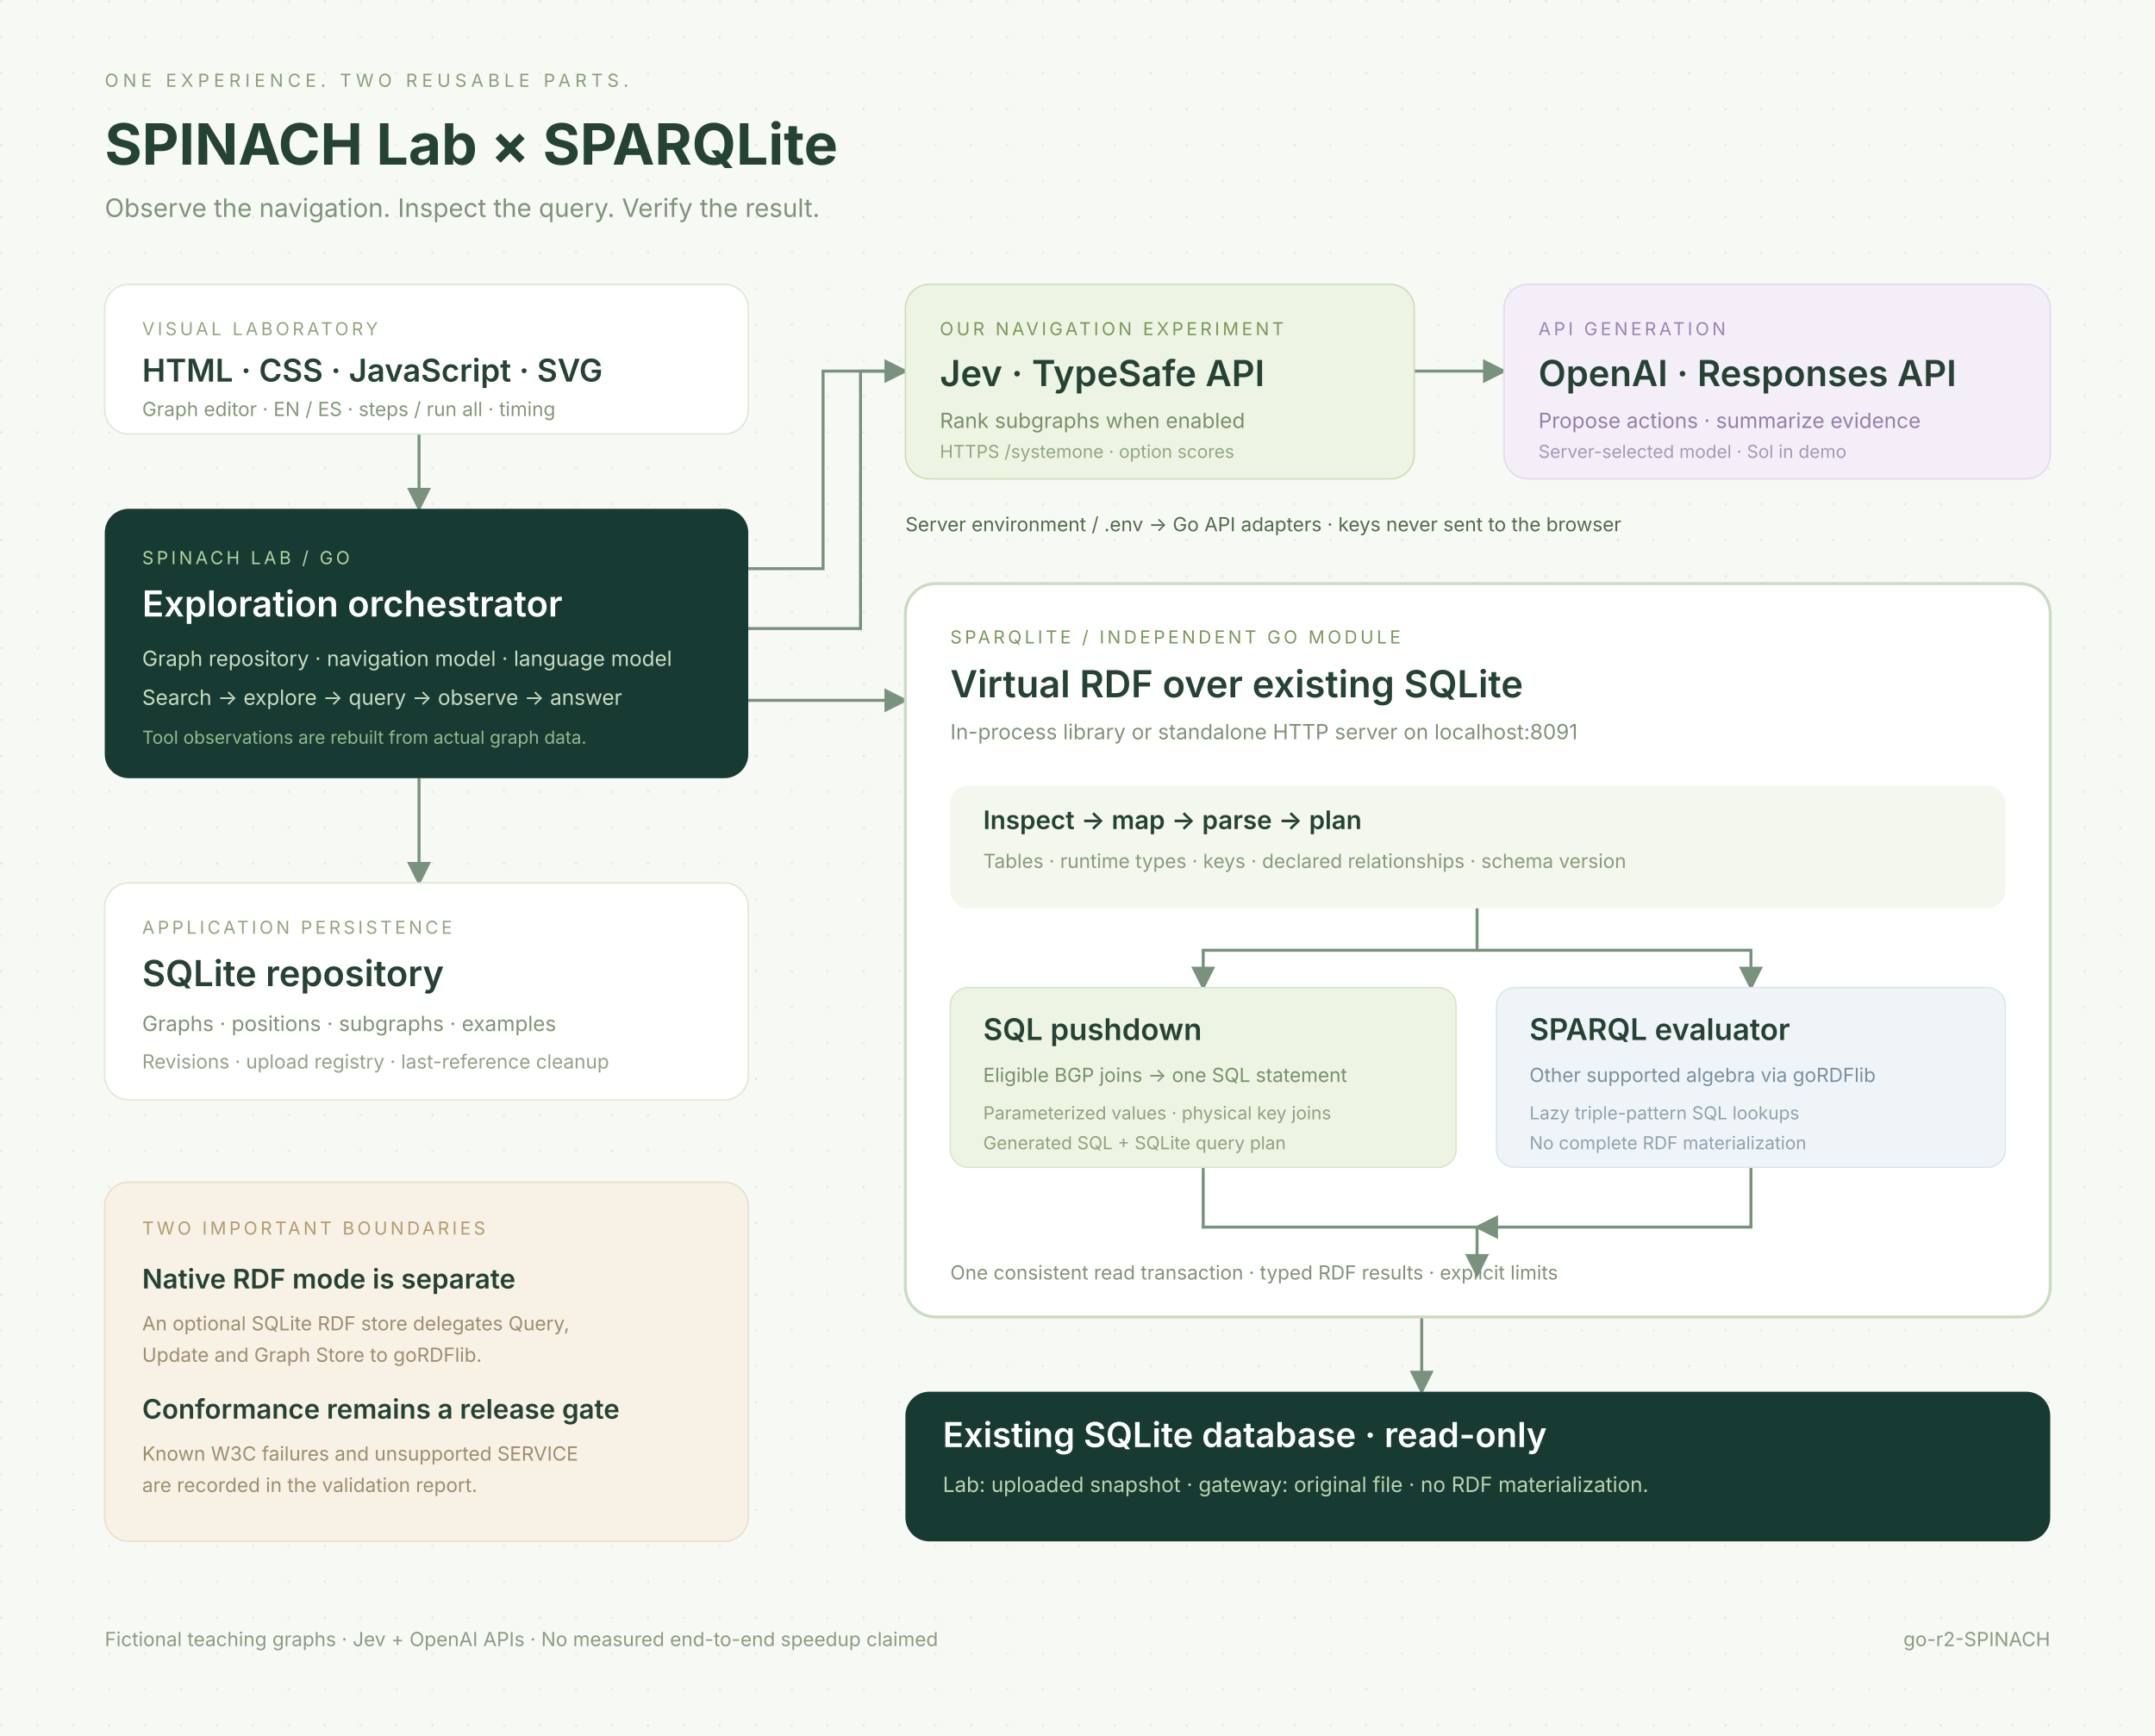
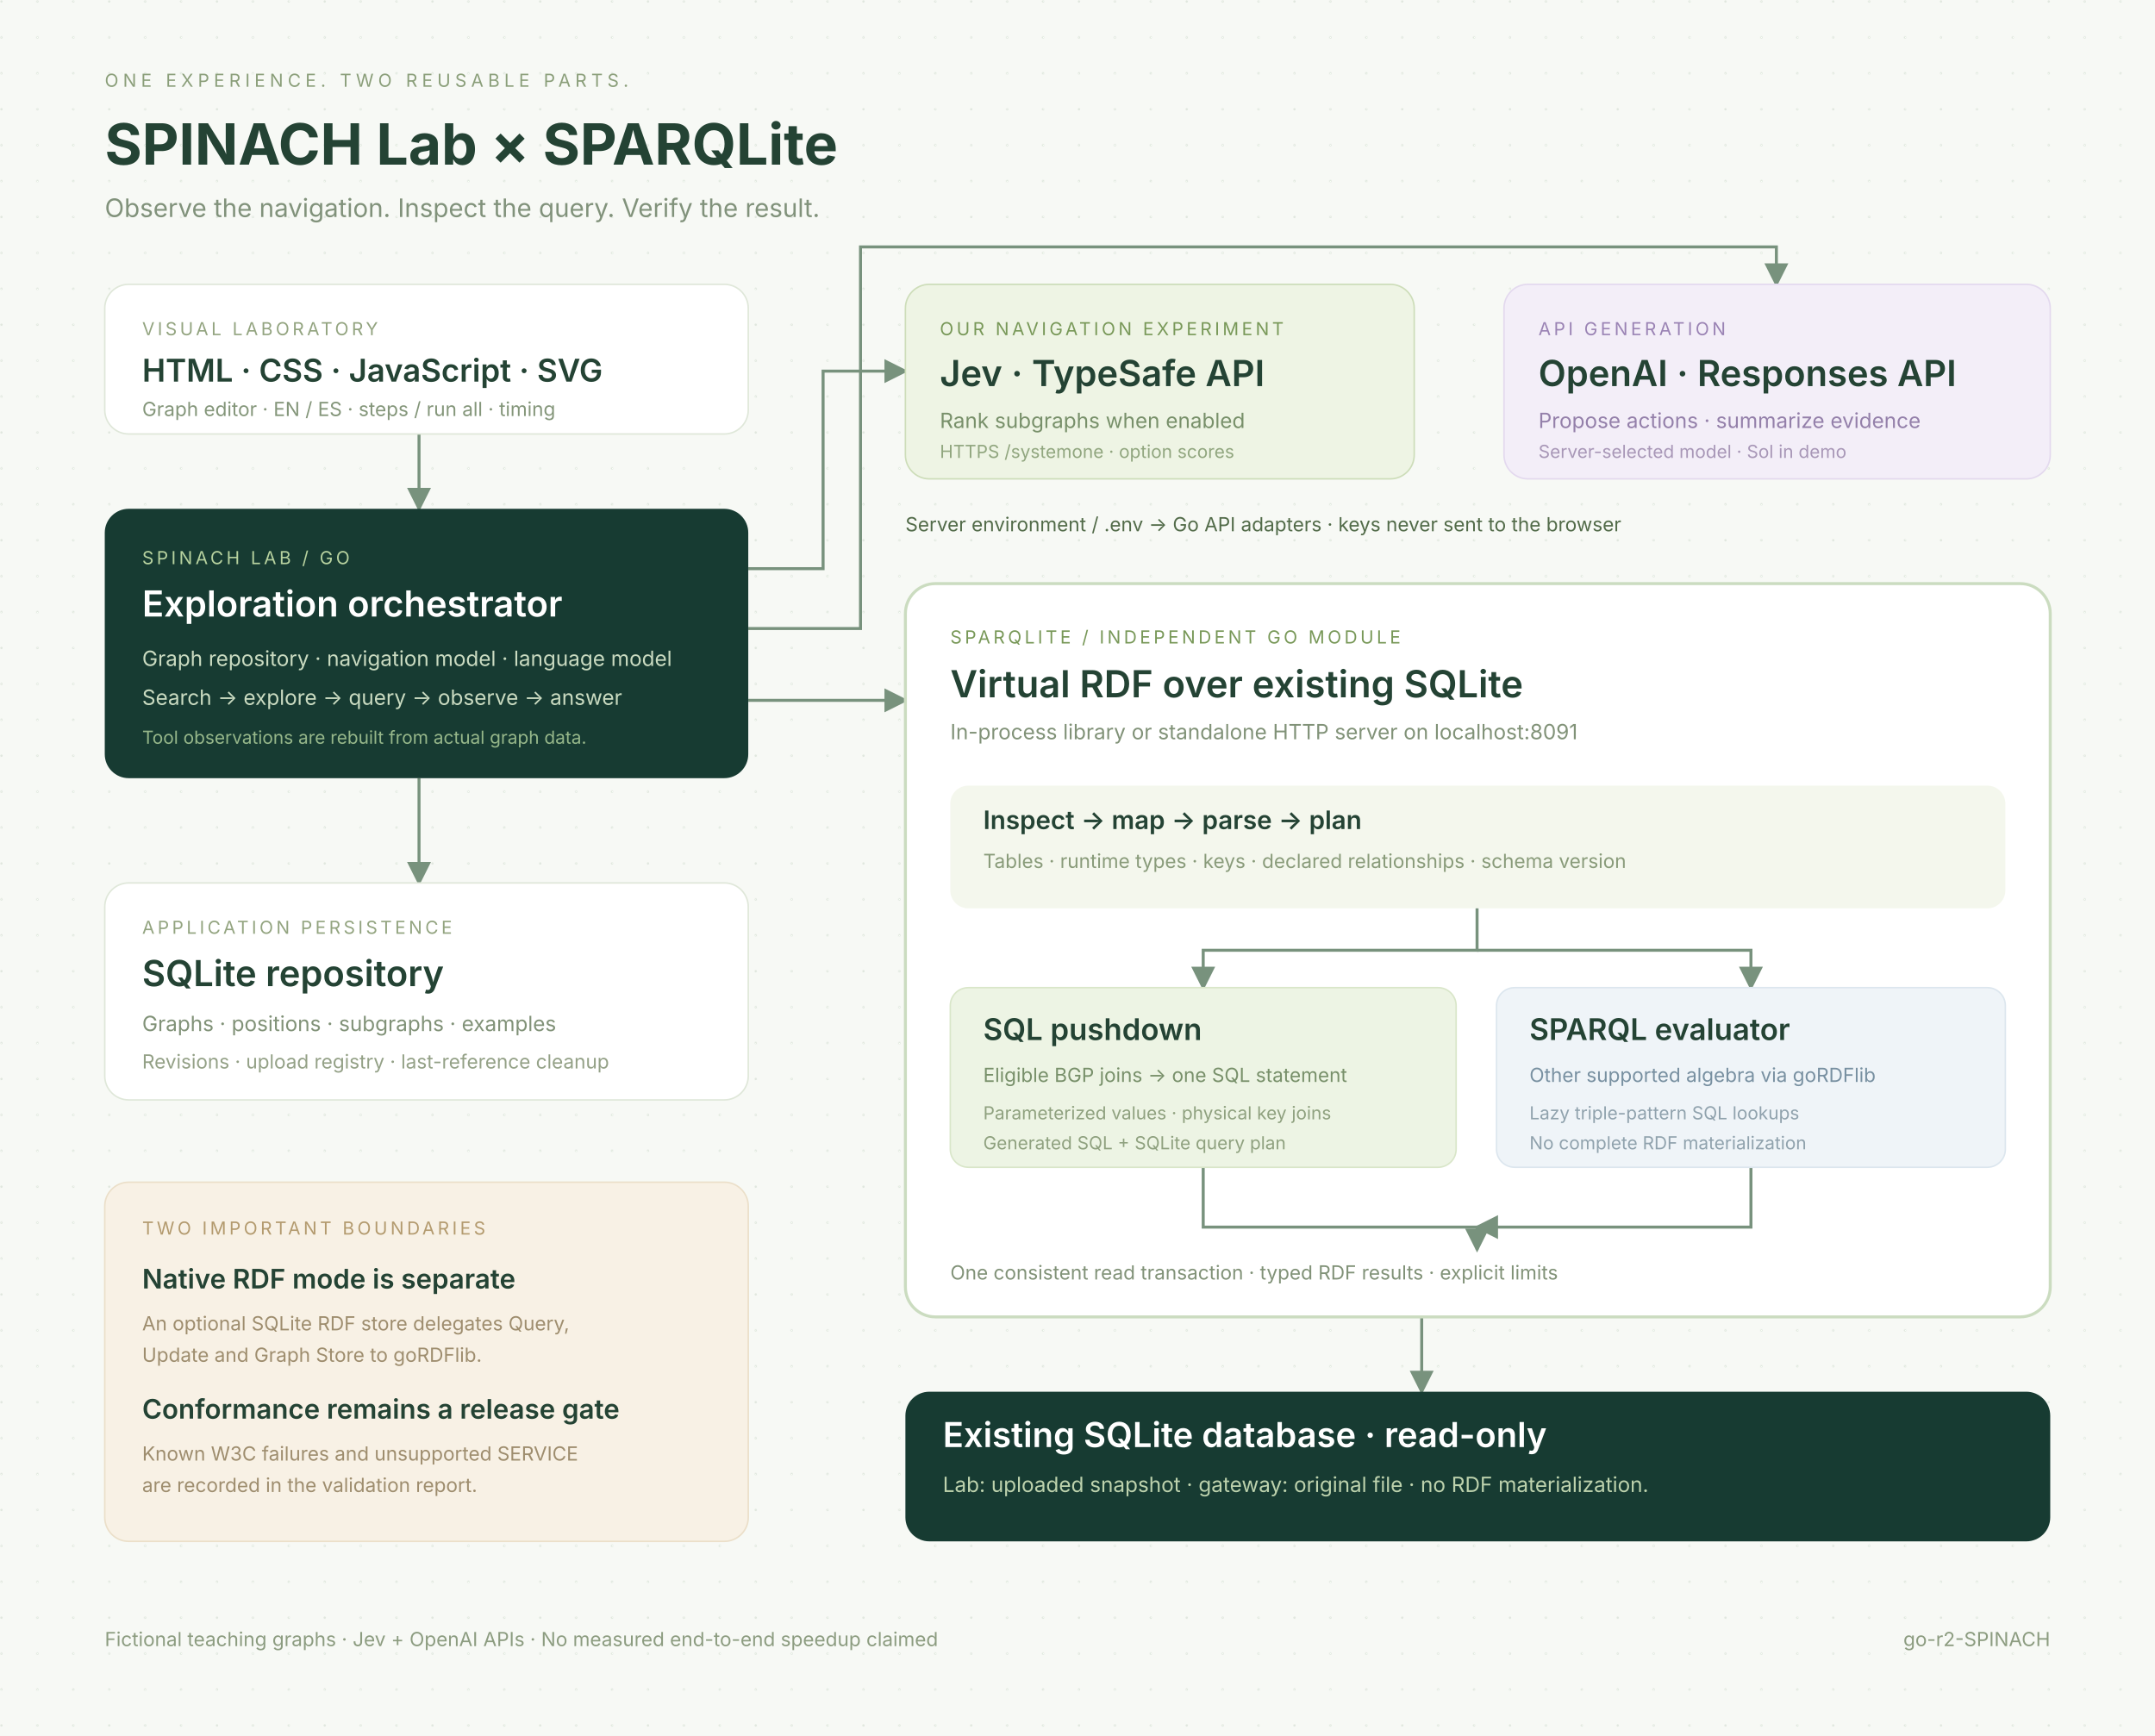
<svg xmlns="http://www.w3.org/2000/svg" width="1440" height="1160" viewBox="0 0 1440 1160" role="img" aria-labelledby="title desc">
  <defs>
    <marker id="a" markerWidth="8" markerHeight="8" refX="7" refY="4" orient="auto-start-reverse">
      <path d="M0 0 8 4 0 8" fill="#78927d" />
    </marker>
    <pattern id="grid" width="24" height="24" patternUnits="userSpaceOnUse">
      <circle cx="1" cy="1" r=".8" fill="#e1e8df" />
    </pattern>
  </defs>
  <rect width="1440" height="1160" fill="#f7f9f5" />
  <rect width="1440" height="1160" fill="url(#grid)" />
  <g font-family="Inter,Arial,sans-serif" fill="#244334">
    <text x="70" y="58" font-size="12" letter-spacing="3" fill="#8a9e79">ONE EXPERIENCE. TWO REUSABLE PARTS.</text>
    <text x="70" y="110" font-size="38" font-weight="650">SPINACH Lab × SPARQLite</text>
    <text x="70" y="145" font-size="17" fill="#81927b">Observe the navigation. Inspect the query. Verify the result.</text>
    <g stroke="#78927d" stroke-width="2" fill="none" marker-end="url(#a)">
      <path d="M280 290V340" />
      <path d="M500 380H550V248H605" />
-       <path d="M500 420H575V248H1005" />
+       <path d="M500 420H575V165H1187V190" />
      <path d="M500 468H605" />
      <path d="M280 520V590" />
      <path d="M950 880V930" />
    </g>
    <rect x="70" y="190" width="430" height="100" rx="16" fill="white" stroke="#dfe7d9" />
    <text x="95" y="224" font-size="12" letter-spacing="2" fill="#93a480">VISUAL LABORATORY</text>
    <text x="95" y="255" font-size="21" font-weight="600">HTML · CSS · JavaScript · SVG</text>
    <text x="95" y="278" font-size="13" fill="#84967a">Graph editor · EN / ES · steps / run all · timing</text>
    <rect x="70" y="340" width="430" height="180" rx="16" fill="#173b32" />
    <text x="95" y="377" font-size="12" letter-spacing="2" fill="#b7d29f">SPINACH LAB / GO</text>
    <text x="95" y="412" font-size="24" fill="white" font-weight="600">Exploration orchestrator</text>
    <text x="95" y="445" font-size="14" fill="#cadbc1">Graph repository · navigation model · language model</text>
    <text x="95" y="471" font-size="14" fill="#cadbc1">Search → explore → query → observe → answer</text>
    <text x="95" y="497" font-size="12" fill="#96b78a">Tool observations are rebuilt from actual graph data.</text>
    <rect x="605" y="190" width="340" height="130" rx="16" fill="#eef4e4" stroke="#cdddb9" />
    <text x="628" y="224" font-size="12" letter-spacing="2" fill="#789858">OUR NAVIGATION EXPERIMENT</text>
    <text x="628" y="258" font-size="24" font-weight="600">Jev · TypeSafe API</text>
    <text x="628" y="286" font-size="14" fill="#78906a">Rank subgraphs when enabled</text>
    <text x="628" y="306" font-size="12" fill="#91a67f">HTTPS /systemone · option scores</text>
    <rect x="1005" y="190" width="365" height="130" rx="16" fill="#f3eef8" stroke="#e3d9ee" />
    <text x="1028" y="224" font-size="12" letter-spacing="2" fill="#9a83b4">API GENERATION</text>
    <text x="1028" y="258" font-size="24" font-weight="600">OpenAI · Responses API</text>
    <text x="1028" y="286" font-size="14" fill="#9480aa">Propose actions · summarize evidence</text>
    <text x="1028" y="306" font-size="12" fill="#a897b7">Server-selected model · Sol in demo</text>
    <text x="605" y="355" font-size="13" fill="#526b49">Server environment / .env → Go API adapters · keys never sent to the browser</text>
    <rect x="70" y="590" width="430" height="145" rx="16" fill="white" stroke="#dfe7d9" />
    <text x="95" y="624" font-size="12" letter-spacing="2" fill="#93a480">APPLICATION PERSISTENCE</text>
    <text x="95" y="659" font-size="24" font-weight="600">SQLite repository</text>
    <text x="95" y="689" font-size="14" fill="#819278">Graphs · positions · subgraphs · examples</text>
    <text x="95" y="714" font-size="13" fill="#94a187">Revisions · upload registry · last-reference cleanup</text>
    <rect x="605" y="390" width="765" height="490" rx="20" fill="white" stroke="#cbdcc0" stroke-width="2" />
    <text x="635" y="430" font-size="12" letter-spacing="2" fill="#789858">SPARQLITE / INDEPENDENT GO MODULE</text>
    <text x="635" y="466" font-size="25" font-weight="600">Virtual RDF over existing SQLite</text>
    <text x="635" y="494" font-size="14" fill="#819278">In-process library or standalone HTTP server on localhost:8091</text>
    <rect x="635" y="525" width="705" height="82" rx="12" fill="#f4f7ed" />
    <text x="657" y="554" font-size="17" font-weight="600">Inspect → map → parse → plan</text>
    <text x="657" y="580" font-size="13" fill="#899b7a">Tables · runtime types · keys · declared relationships · schema version</text>
    <g stroke="#78927d" stroke-width="2" fill="none" marker-end="url(#a)">
      <path d="M987 607V635H804V660" />
      <path d="M987 635H1170V660" />
-       <path d="M804 780V820H987V852" />
+       <path d="M804 780V820H987V835" />
      <path d="M1170 780V820H987" />
    </g>
    <rect x="635" y="660" width="338" height="120" rx="12" fill="#edf4e4" stroke="#d9e6c9" />
    <text x="657" y="695" font-size="20" font-weight="600">SQL pushdown</text>
    <text x="657" y="723" font-size="13" fill="#78906a">Eligible BGP joins → one SQL statement</text>
    <text x="657" y="748" font-size="12" fill="#8fa17f">Parameterized values · physical key joins</text>
    <text x="657" y="768" font-size="12" fill="#8fa17f">Generated SQL + SQLite query plan</text>
    <rect x="1000" y="660" width="340" height="120" rx="12" fill="#eff4f8" stroke="#dce6ee" />
    <text x="1022" y="695" font-size="20" font-weight="600">SPARQL evaluator</text>
    <text x="1022" y="723" font-size="13" fill="#7890a1">Other supported algebra via goRDFlib</text>
    <text x="1022" y="748" font-size="12" fill="#90a2ad">Lazy triple-pattern SQL lookups</text>
    <text x="1022" y="768" font-size="12" fill="#90a2ad">No complete RDF materialization</text>
    <text x="635" y="855" font-size="13" fill="#819278">One consistent read transaction · typed RDF results · explicit limits</text>
    <rect x="605" y="930" width="765" height="100" rx="16" fill="#173b32" />
    <text x="630" y="967" font-size="23" font-weight="600" fill="white">Existing SQLite database · read-only</text>
    <text x="630" y="997" font-size="14" fill="#bdd2ad">Lab: uploaded snapshot · gateway: original file · no RDF materialization.</text>
    <rect x="70" y="790" width="430" height="240" rx="16" fill="#f8f1e5" stroke="#ebdfc9" />
    <text x="95" y="825" font-size="12" letter-spacing="2" fill="#b39a6e">TWO IMPORTANT BOUNDARIES</text>
    <text x="95" y="861" font-size="18" font-weight="600">Native RDF mode is separate</text>
    <text x="95" y="889" font-size="13" fill="#9e8d6e">An optional SQLite RDF store delegates Query,</text>
    <text x="95" y="910" font-size="13" fill="#9e8d6e">Update and Graph Store to goRDFlib.</text>
    <text x="95" y="948" font-size="18" font-weight="600">Conformance remains a release gate</text>
    <text x="95" y="976" font-size="13" fill="#9e8d6e">Known W3C failures and unsupported SERVICE</text>
    <text x="95" y="997" font-size="13" fill="#9e8d6e">are recorded in the validation report.</text>
    <text x="70" y="1100" font-size="13" fill="#8c9c80">Fictional teaching graphs · Jev + OpenAI APIs · No measured end-to-end speedup claimed</text>
    <text x="1370" y="1100" text-anchor="end" font-size="13" fill="#8c9c80">go-r2-SPINACH</text>
  </g>
</svg>
